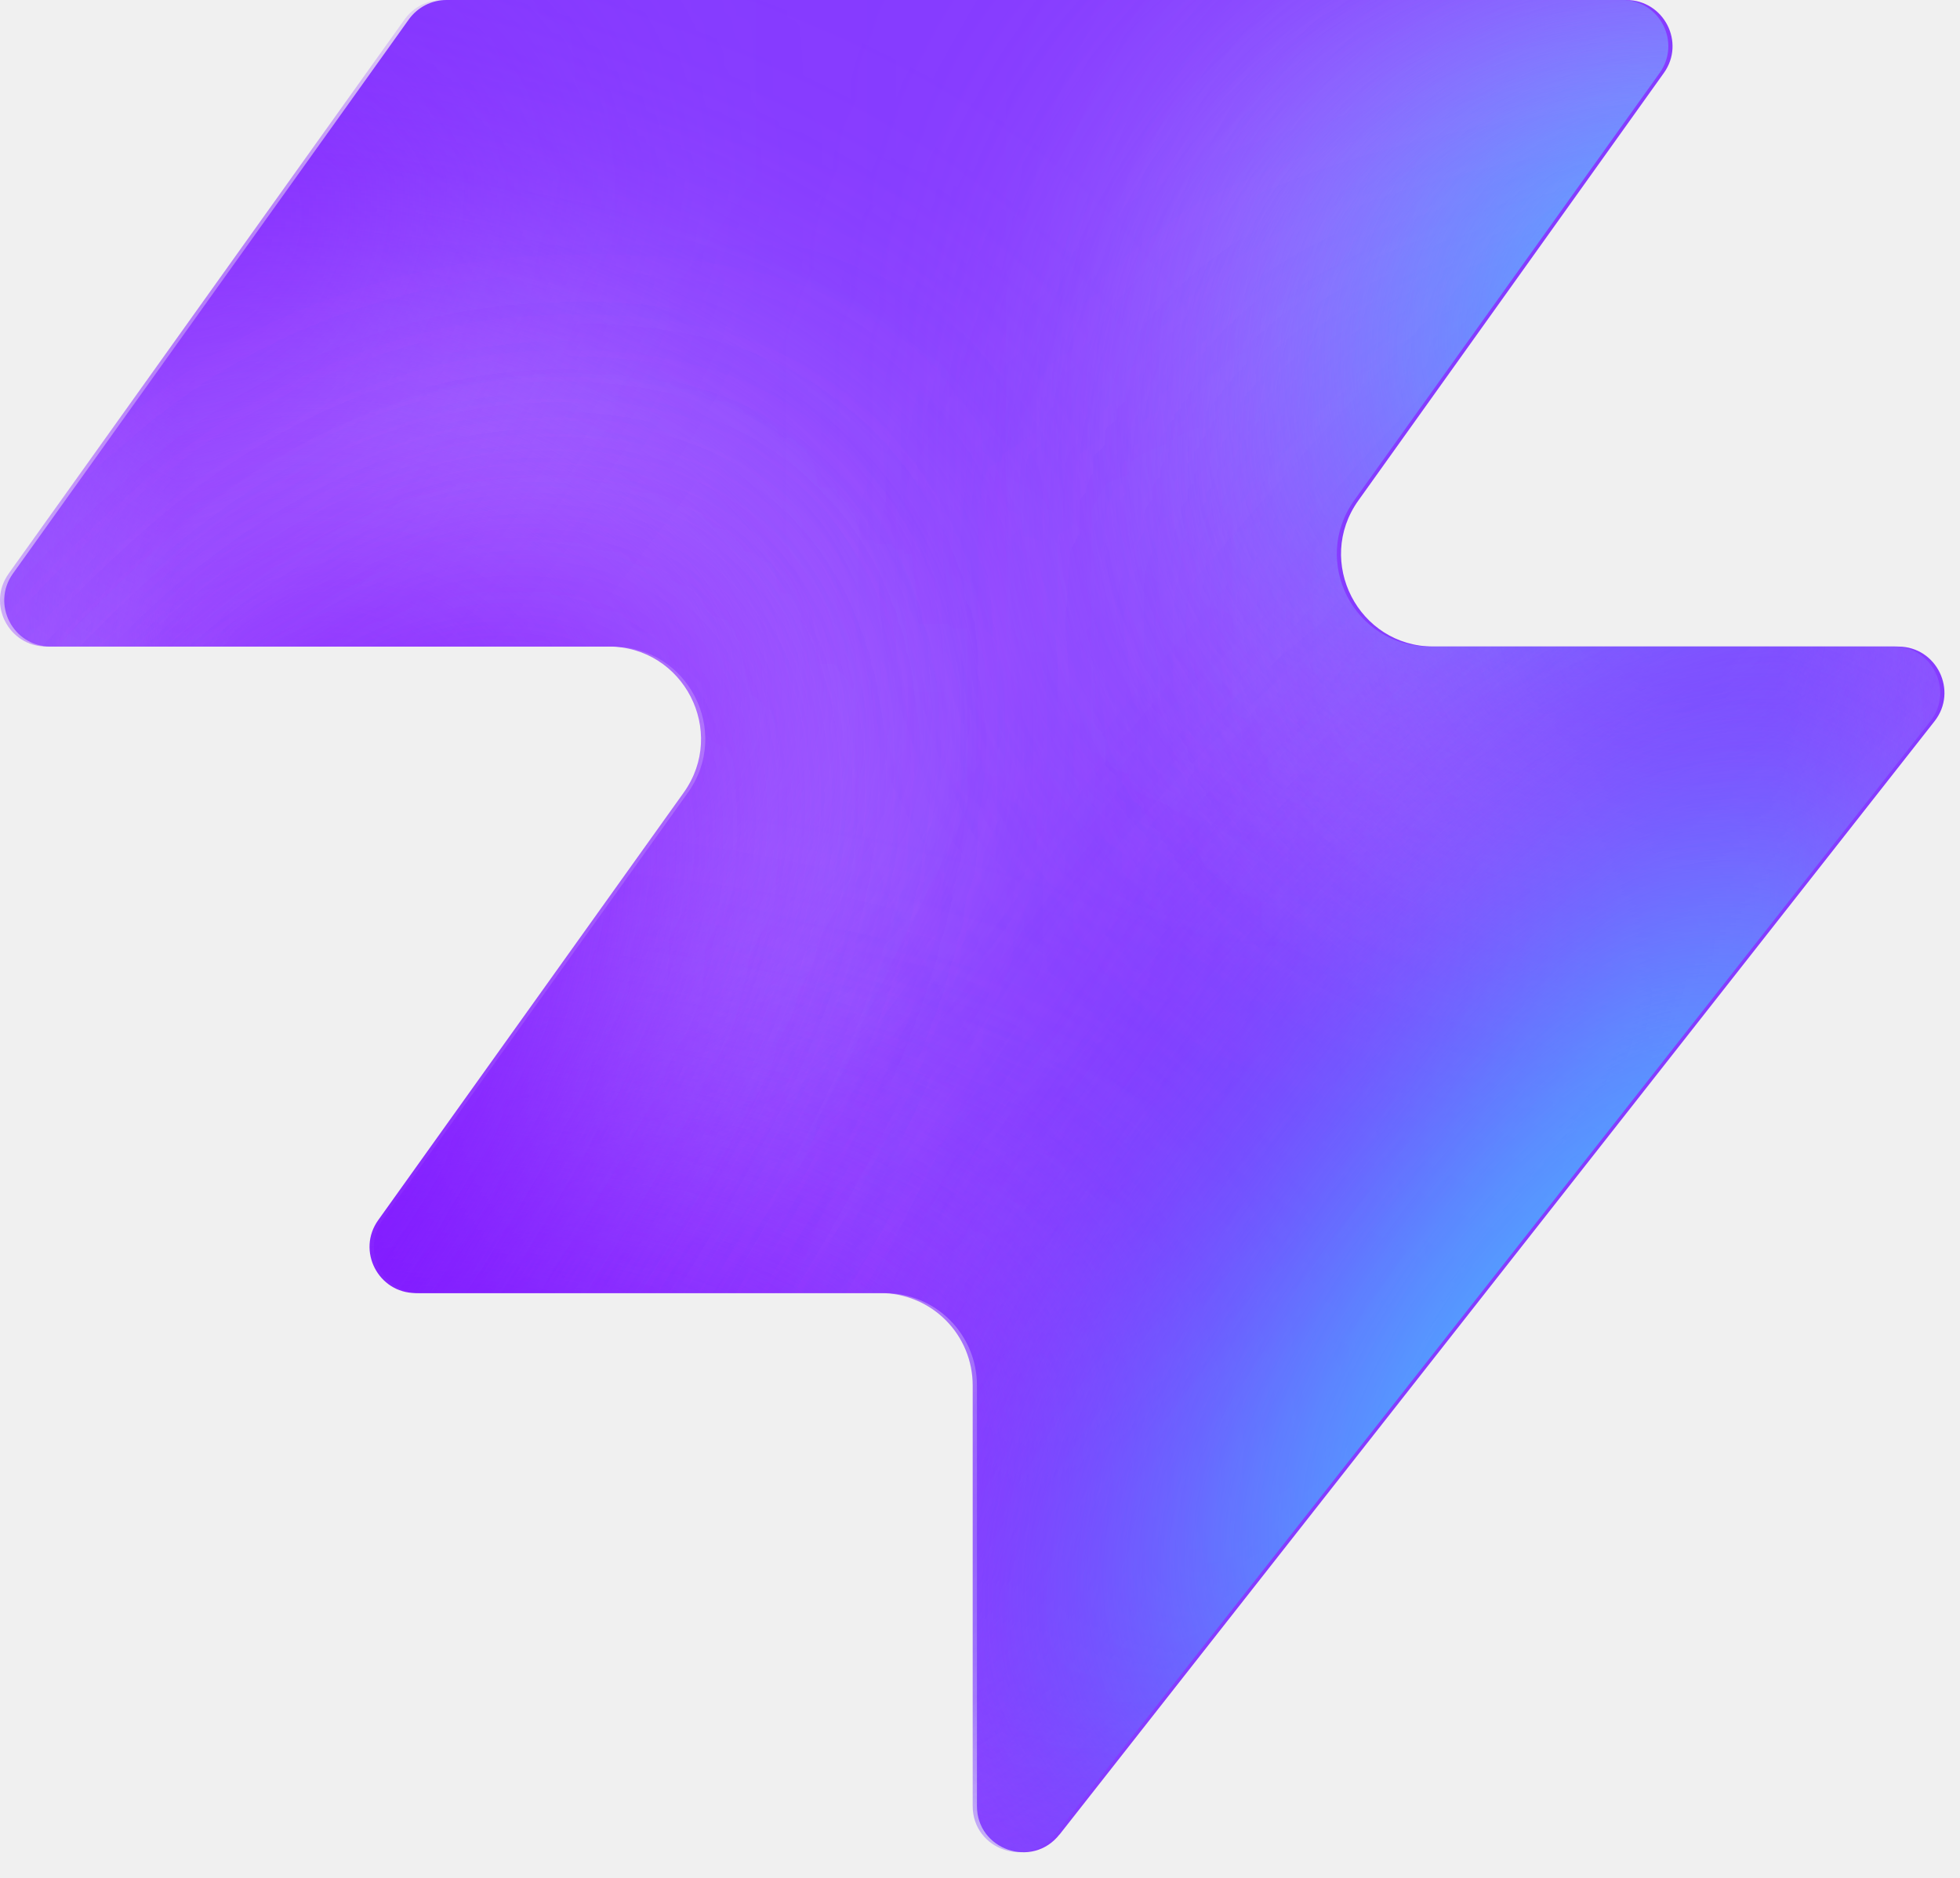
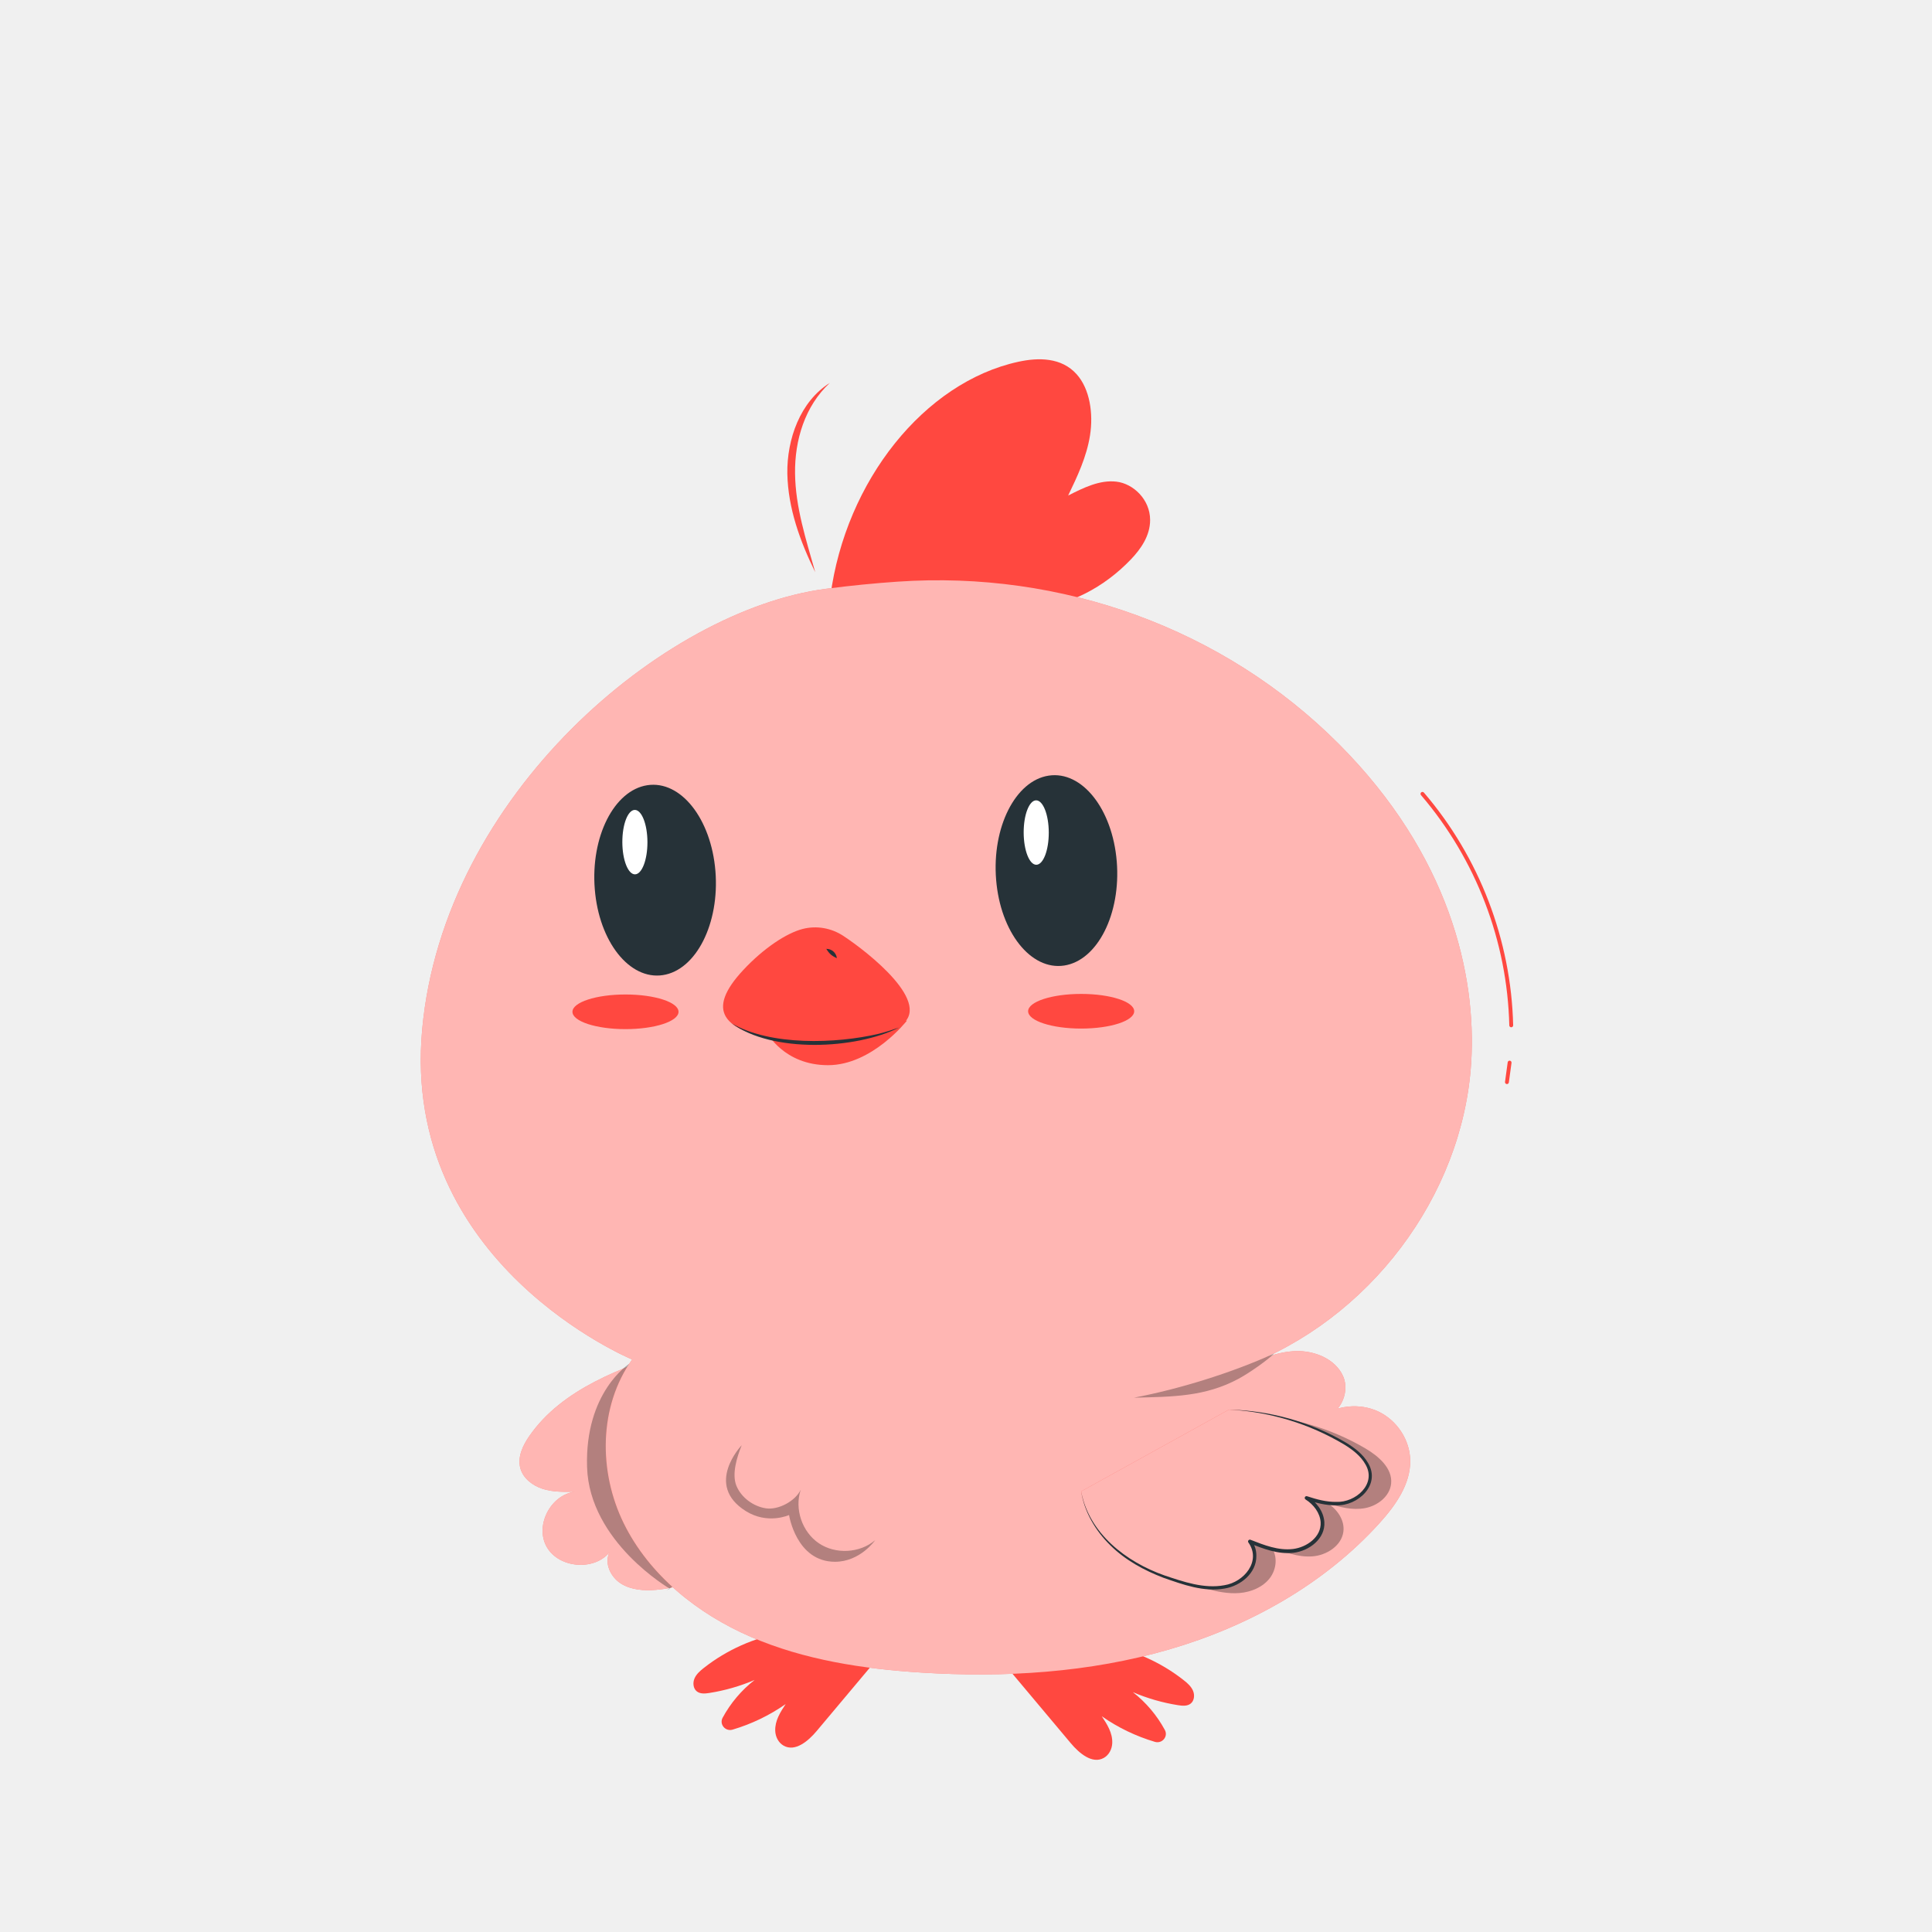
- <svg xmlns="http://www.w3.org/2000/svg" width="48" height="46" fill="none" viewBox="0 0 48 46">
-   <path fill="#863bff" d="M25.946 44.938c-.664.845-2.021.375-2.021-.698V33.937a2.26 2.26 0 0 0-2.262-2.262H10.287c-.92 0-1.456-1.04-.92-1.788l7.48-10.471c1.07-1.497 0-3.578-1.842-3.578H1.237c-.92 0-1.456-1.04-.92-1.788L10.013.474c.214-.297.556-.474.92-.474h28.894c.92 0 1.456 1.04.92 1.788l-7.48 10.471c-1.07 1.498 0 3.579 1.842 3.579h11.377c.943 0 1.473 1.088.89 1.83L25.947 44.94z" style="fill:#863bff;fill:color(display-p3 .525 .23 1);fill-opacity:1" />
-   <mask id="a" width="48" height="46" x="0" y="0" maskUnits="userSpaceOnUse" style="mask-type:alpha">
-     <path fill="#000" d="M25.842 44.938c-.664.844-2.021.375-2.021-.698V33.937a2.26 2.26 0 0 0-2.262-2.262H10.183c-.92 0-1.456-1.04-.92-1.788l7.48-10.471c1.07-1.498 0-3.579-1.842-3.579H1.133c-.92 0-1.456-1.04-.92-1.787L9.91.473c.214-.297.556-.474.92-.474h28.894c.92 0 1.456 1.04.92 1.788l-7.48 10.471c-1.07 1.498 0 3.578 1.842 3.578h11.377c.943 0 1.473 1.088.89 1.832L25.843 44.94z" style="fill:#000;fill-opacity:1" />
-   </mask>
-   <g mask="url(#a)">
-     <g filter="url(#b)">
-       <ellipse cx="5.508" cy="14.704" fill="#ede6ff" rx="5.508" ry="14.704" style="fill:#ede6ff;fill:color(display-p3 .927 .903 1);fill-opacity:1" transform="matrix(.00324 1 1 -.00324 -4.47 31.516)" />
-     </g>
-     <g filter="url(#c)">
-       <ellipse cx="10.399" cy="29.851" fill="#ede6ff" rx="10.399" ry="29.851" style="fill:#ede6ff;fill:color(display-p3 .927 .903 1);fill-opacity:1" transform="matrix(.00324 1 1 -.00324 -39.328 7.883)" />
-     </g>
-     <g filter="url(#d)">
-       <ellipse cx="5.508" cy="30.487" fill="#7e14ff" rx="5.508" ry="30.487" style="fill:#7e14ff;fill:color(display-p3 .492 .077 1);fill-opacity:1" transform="rotate(89.814 -25.913 -14.639)scale(1 -1)" />
-     </g>
-     <g filter="url(#e)">
-       <ellipse cx="5.508" cy="30.599" fill="#7e14ff" rx="5.508" ry="30.599" style="fill:#7e14ff;fill:color(display-p3 .492 .077 1);fill-opacity:1" transform="rotate(89.814 -32.644 -3.334)scale(1 -1)" />
-     </g>
-     <g filter="url(#f)">
-       <ellipse cx="5.508" cy="30.599" fill="#7e14ff" rx="5.508" ry="30.599" style="fill:#7e14ff;fill:color(display-p3 .492 .077 1);fill-opacity:1" transform="matrix(.00324 1 1 -.00324 -34.34 30.47)" />
-     </g>
-     <g filter="url(#g)">
-       <ellipse cx="14.072" cy="22.078" fill="#ede6ff" rx="14.072" ry="22.078" style="fill:#ede6ff;fill:color(display-p3 .927 .903 1);fill-opacity:1" transform="rotate(93.35 24.506 48.493)scale(-1 1)" />
-     </g>
-     <g filter="url(#h)">
-       <ellipse cx="3.47" cy="21.501" fill="#7e14ff" rx="3.47" ry="21.501" style="fill:#7e14ff;fill:color(display-p3 .492 .077 1);fill-opacity:1" transform="rotate(89.009 28.708 47.59)scale(-1 1)" />
-     </g>
-     <g filter="url(#i)">
-       <ellipse cx="3.47" cy="21.501" fill="#7e14ff" rx="3.47" ry="21.501" style="fill:#7e14ff;fill:color(display-p3 .492 .077 1);fill-opacity:1" transform="rotate(89.009 28.708 47.59)scale(-1 1)" />
-     </g>
-     <g filter="url(#j)">
-       <ellipse cx=".387" cy="8.972" fill="#7e14ff" rx="4.407" ry="29.108" style="fill:#7e14ff;fill:color(display-p3 .492 .077 1);fill-opacity:1" transform="rotate(39.51 .387 8.972)" />
-     </g>
-     <g filter="url(#k)">
-       <ellipse cx="47.523" cy="-6.092" fill="#7e14ff" rx="4.407" ry="29.108" style="fill:#7e14ff;fill:color(display-p3 .492 .077 1);fill-opacity:1" transform="rotate(37.892 47.523 -6.092)" />
-     </g>
-     <g filter="url(#l)">
-       <ellipse cx="41.412" cy="6.333" fill="#47bfff" rx="5.971" ry="9.665" style="fill:#47bfff;fill:color(display-p3 .28 .748 1);fill-opacity:1" transform="rotate(37.892 41.412 6.333)" />
-     </g>
-     <g filter="url(#m)">
-       <ellipse cx="-1.879" cy="38.332" fill="#7e14ff" rx="4.407" ry="29.108" style="fill:#7e14ff;fill:color(display-p3 .492 .077 1);fill-opacity:1" transform="rotate(37.892 -1.88 38.332)" />
-     </g>
-     <g filter="url(#n)">
-       <ellipse cx="-1.879" cy="38.332" fill="#7e14ff" rx="4.407" ry="29.108" style="fill:#7e14ff;fill:color(display-p3 .492 .077 1);fill-opacity:1" transform="rotate(37.892 -1.88 38.332)" />
-     </g>
-     <g filter="url(#o)">
-       <ellipse cx="35.651" cy="29.907" fill="#7e14ff" rx="4.407" ry="29.108" style="fill:#7e14ff;fill:color(display-p3 .492 .077 1);fill-opacity:1" transform="rotate(37.892 35.651 29.907)" />
-     </g>
-     <g filter="url(#p)">
-       <ellipse cx="38.418" cy="32.4" fill="#47bfff" rx="5.971" ry="15.297" style="fill:#47bfff;fill:color(display-p3 .28 .748 1);fill-opacity:1" transform="rotate(37.892 38.418 32.4)" />
+ <svg xmlns="http://www.w3.org/2000/svg" viewBox="0 0 500 500">
+   <g id="freepik--Chicken--inject-358">
+     <g>
+       <g>
+         <path d="M288.957,124.653c-4.312-.517-8.519,1.559-12.522,3.595,2.367-4.92,4.774-9.965,5.661-15.575,.887-5.611-.026-11.995-3.473-15.834-3.928-4.375-9.898-4.346-15.118-3.205-24.241,5.299-44.661,30.779-48.599,60.641l52.659,3.24c9.171-.885,18.087-5.407,25.096-12.728,2.549-2.663,5.003-6.127,4.989-10.237-.018-5.323-4.382-9.379-8.694-9.896Z" style="fill:#FF4840;" />
+         <path d="M210.978,148.077c-3.907-7.958-7.038-16.522-7.216-25.52-.127-8.836,3.273-18.616,11.005-23.464-6.476,5.993-9.12,14.855-9.007,23.434,.094,8.739,2.859,17.158,5.218,25.55h0Z" style="fill:#FF4840;" />
+       </g>
+       <path d="M202.621,422.516c-7.429,1.303-14.524,4.469-20.455,9.129-.966,.759-1.934,1.599-2.425,2.725-.491,1.127-.362,2.614,.608,3.368,.876,.68,2.109,.578,3.205,.406,4.033-.634,7.987-1.77,11.741-3.374-3.397,2.639-6.229,5.997-8.278,9.779-.922,1.702,.713,3.63,2.569,3.081,4.897-1.449,9.56-3.69,13.744-6.619-1.377,2.096-2.793,4.29-2.701,6.912,.055,1.555,.822,3.093,2.178,3.856,2.982,1.679,6.367-1.194,8.554-3.799,5.856-6.976,11.713-13.952,17.569-20.928l-26.307-4.537Z" style="fill:#FF4840;" />
+       <path d="M285.858,425.679c7.429,1.303,14.524,4.469,20.455,9.129,.966,.759,1.934,1.599,2.425,2.725s.362,2.614-.608,3.368c-.876,.68-2.109,.578-3.205,.406-4.033-.634-7.987-1.77-11.741-3.374,3.397,2.639,6.229,5.998,8.278,9.779,.922,1.702-.713,3.63-2.569,3.081-4.897-1.449-9.56-3.69-13.744-6.619,1.377,2.096,2.793,4.29,2.701,6.912-.055,1.555-.822,3.093-2.177,3.856-2.982,1.679-6.367-1.194-8.554-3.799-5.856-6.976-11.713-13.952-17.569-20.928l26.307-4.536Z" style="fill:#FF4840;" />
+       <path d="M175.113,349.215c-14.285,4.722-29.574,10.166-38.078,22.37-1.73,2.482-3.167,5.518-2.361,8.418,.728,2.615,3.179,4.497,5.811,5.327,2.632,.83,5.456,.784,8.22,.73-6.305,.887-10.315,8.832-7.211,14.285,3.104,5.453,12.107,6.276,16.186,1.48-1.292,2.821,.355,6.311,3.005,7.988,2.649,1.678,5.995,1.896,9.137,1.634,8.476-.707,16.626-4.661,22.341-10.84l-17.051-51.392Z" style="fill:#FF4840;" />
+       <g style="opacity:.6;">
+         <path d="M175.113,349.215c-14.285,4.722-29.574,10.166-38.078,22.37-1.73,2.482-3.167,5.518-2.361,8.418,.728,2.615,3.179,4.497,5.811,5.327,2.632,.83,5.456,.784,8.22,.73-6.305,.887-10.315,8.832-7.211,14.285,3.104,5.453,12.107,6.276,16.186,1.48-1.292,2.821,.355,6.311,3.005,7.988,2.649,1.678,5.995,1.896,9.137,1.634,8.476-.707,16.626-4.661,22.341-10.84l-17.051-51.392Z" style="fill:#fff;" />
+       </g>
+       <path d="M173.367,411.172s-20.842-12.086-21.435-31.505c-.593-19.419,10.882-26.692,10.882-26.692l11.884,57.235-2.156,1.329" style="opacity:.3;" />
+       <g>
+         <path d="M232.306,150.531c42.363-2.921,84.293,12.005,114.26,42.091,28.489,28.602,35.603,59.615,34.177,82.408-2.159,34.497-26.449,66.714-59.454,78.855,4.478-2.011,9.105-4.058,14.027-4.22,4.922-.162,10.268,2.04,12.259,6.456,1.991,4.417-1.089,10.681-6.014,10.713,4.254-3.192,10.367-3.802,15.19-1.514,4.822,2.288,8.128,7.367,8.214,12.618,.1,6.142-3.779,11.629-7.935,16.225-14.311,15.827-33.79,26.707-54.473,32.718-20.683,6.011-42.564,7.337-64.092,5.982-15.105-.95-30.327-3.257-44.172-9.254-13.845-5.997-26.293-16-32.867-29.367-6.574-13.367-6.497-30.245,2.169-42.412,0,0-59.904-24.675-54.333-85.434,5.57-60.759,62.666-108.547,104.444-114.009,6.545-.856,12.765-1.455,18.602-1.857Z" style="fill:#FF4840;" />
+         <g style="opacity:.6;">
+           <path d="M232.306,150.531c42.363-2.921,84.293,12.005,114.26,42.091,28.489,28.602,35.603,59.615,34.177,82.408-2.159,34.497-26.449,66.714-59.454,78.855,4.478-2.011,9.105-4.058,14.027-4.22,4.922-.162,10.268,2.04,12.259,6.456,1.991,4.417-1.089,10.681-6.014,10.713,4.254-3.192,10.367-3.802,15.19-1.514,4.822,2.288,8.128,7.367,8.214,12.618,.1,6.142-3.779,11.629-7.935,16.225-14.311,15.827-33.79,26.707-54.473,32.718-20.683,6.011-42.564,7.337-64.092,5.982-15.105-.95-30.327-3.257-44.172-9.254-13.845-5.997-26.293-16-32.867-29.367-6.574-13.367-6.497-30.245,2.169-42.412,0,0-59.904-24.675-54.333-85.434,5.57-60.759,62.666-108.547,104.444-114.009,6.545-.856,12.765-1.455,18.602-1.857Z" style="fill:#fff;" />
+         </g>
+       </g>
+       <g>
+         <path d="M232.803,265.595c-5.84,3.558-13.301,6.177-29.753,3.761-16.452-2.415-20.39-7.91-10.712-18.296,5.402-5.798,11.332-9.615,15.42-10.656,3.605-.918,7.408-.232,10.514,1.816,6.334,4.176,23.747,17.76,14.531,23.374Z" style="fill:#FF4840;" />
+         <ellipse cx="279.803" cy="261.71" rx="13.726" ry="4.484" style="fill:#FF4840;" />
+         <ellipse cx="161.875" cy="261.855" rx="13.726" ry="4.484" style="fill:#FF4840;" />
+         <g>
+           <path d="M289.015,222.935c1.107,13.574-4.985,25.636-13.607,26.946-8.619,1.31-16.504-8.629-17.611-22.201-1.109-13.57,4.981-25.636,13.602-26.947,8.619-1.311,16.504,8.629,17.615,22.201Z" style="fill:#263238;" />
+           <path d="M271.421,215.455c.012,4.604-1.433,8.34-3.226,8.344-1.794,.005-3.257-3.724-3.269-8.328-.012-4.604,1.433-8.34,3.226-8.344,1.793-.004,3.257,3.724,3.269,8.328Z" style="fill:#fff;" />
+         </g>
+         <g>
+           <path d="M185.15,225.413c1.107,13.574-4.984,25.636-13.607,26.946-8.619,1.31-16.504-8.629-17.611-22.201-1.109-13.57,4.981-25.636,13.602-26.947,8.619-1.311,16.504,8.629,17.615,22.201Z" style="fill:#263238;" />
+           <path d="M167.556,217.934c.012,4.604-1.433,8.34-3.226,8.344-1.794,.005-3.257-3.724-3.269-8.328-.012-4.604,1.433-8.34,3.226-8.344,1.793-.004,3.257,3.724,3.269,8.328Z" style="fill:#fff;" />
+         </g>
+         <path d="M198.44,267.165s4.384,8.502,15.847,8.502,20.435-11.545,20.435-11.545l-36.282,3.043Z" style="fill:#FF4840;" />
+         <path d="M189.34,264.825c9.958,5.874,27.017,5.312,38.043,2.726,1.571-.391,3.825-1.093,5.34-1.636-11.31,5.696-32.897,6.669-43.383-1.09h0Z" style="fill:#263238;" />
+         <path d="M213.846,245.562c1.392-.015,2.58,1.027,2.735,2.413-1.291-.559-2.017-1.206-2.735-2.413h0Z" style="fill:#263238;" />
+       </g>
+       <g>
+         <path d="M285.245,387.328c1.026,6.18,4.823,11.687,9.743,15.638s10.904,6.457,17.035,8.144c2.861,.787,5.827,1.411,8.797,1.159s5.973-1.487,7.785-3.825c1.812-2.338,2.135-5.865,.297-8.152,3.431,1.37,7.015,2.766,10.723,2.497,3.708-.268,7.553-2.746,8.038-6.37,.395-2.95-1.547-5.809-4.097-7.385,3.133,1.031,6.472,1.878,9.731,1.264s6.387-3.077,6.722-6.319c.412-3.985-3.245-7.128-6.729-9.17-8.974-5.261-19.323-8.259-29.803-8.635" style="opacity:.3;" />
+         <g>
+           <path d="M347.848,373.442c-8.974-5.261-19.323-8.259-29.803-8.635l-38.242,21.154c1.026,6.18,4.823,11.687,9.743,15.638s10.904,6.457,17.035,8.144c2.861,.787,5.827,1.411,8.797,1.159,2.97-.253,5.973-1.487,7.785-3.825,1.812-2.338,2.135-5.865,.297-8.152,3.431,1.37,7.015,2.766,10.723,2.497,3.708-.268,7.553-2.747,8.038-6.37,.395-2.95-1.547-5.809-4.097-7.385,3.133,1.031,6.472,1.878,9.731,1.264,3.259-.614,6.387-3.077,6.722-6.319,.412-3.985-3.245-7.128-6.729-9.17Z" style="fill:#FF4840;" />
+           <path d="M347.848,373.442c-8.974-5.261-19.323-8.259-29.803-8.635l-38.242,21.154c1.026,6.18,4.823,11.687,9.743,15.638s10.904,6.457,17.035,8.144c2.861,.787,5.827,1.411,8.797,1.159,2.97-.253,5.973-1.487,7.785-3.825,1.812-2.338,2.135-5.865,.297-8.152,3.431,1.37,7.015,2.766,10.723,2.497,3.708-.268,7.553-2.747,8.038-6.37,.395-2.95-1.547-5.809-4.097-7.385,3.133,1.031,6.472,1.878,9.731,1.264,3.259-.614,6.387-3.077,6.722-6.319,.412-3.985-3.245-7.128-6.729-9.17Z" style="fill:#fff; opacity:.6;" />
+         </g>
+         <path d="M279.803,385.961c1.999,10.86,11.631,18.264,21.545,21.751,4.926,1.655,10.282,3.515,15.499,2.545,5.125-.794,9.622-6.264,6.251-11.041-.304-.358,.113-.908,.536-.724,3.541,1.394,7.201,2.841,11.023,2.383,3.484-.432,7.35-3.088,7.122-6.936-.161-2.407-1.829-4.582-3.898-5.878-.218-.134-.286-.42-.151-.638,.114-.185,.342-.261,.54-.197,2.471,.817,5.006,1.503,7.56,1.46,4.971,.219,10.484-4.595,7.586-9.641-1.219-2.217-3.357-3.86-5.549-5.21-8.997-5.377-19.336-8.522-29.821-9.03,10.541,.248,21.035,3.135,30.158,8.466,2.292,1.372,4.53,3.025,5.884,5.406,3.296,5.634-2.661,11.09-8.239,10.9-2.729,.056-5.359-.655-7.868-1.47l.389-.834c2.271,1.419,4.151,3.77,4.371,6.606,.292,4.376-3.97,7.517-7.957,7.972-3.999,.479-7.903-1.053-11.494-2.495l.535-.724c.919,1.149,1.34,2.625,1.318,4.05,.042,4.457-4.069,7.723-8.124,8.414-5.476,.993-10.824-.996-15.902-2.763-5.03-1.921-9.887-4.576-13.747-8.39-3.848-3.769-6.737-8.648-7.566-13.983h0Z" style="fill:#263238;" />
+       </g>
+       <g style="opacity:.3;">
+         <path d="M293.472,361.719c10.064-.242,18.458-.247,27.089-4.909,2.793-1.508,7.359-4.719,9.229-6.537-10.845,4.963-24.6,9.223-36.317,11.446Z" />
+       </g>
+       <path d="M391.105,265.859c-.271,0-.493-.216-.5-.488-.524-21.842-8.642-43.008-22.857-59.598-.18-.209-.155-.525,.055-.705,.209-.178,.525-.155,.705,.055,14.365,16.765,22.567,38.153,23.098,60.225,.007,.275-.212,.505-.488,.512h-.012Z" style="fill:#FF4840;" />
+       <path d="M389.994,280.557c-.022,0-.046-.001-.068-.005-.274-.037-.466-.289-.428-.562l.69-5.058c.037-.273,.296-.475,.562-.428,.273,.037,.466,.289,.428,.562l-.69,5.058c-.034,.251-.248,.433-.494,.433Z" style="fill:#FF4840;" />
+       <g style="opacity:.3;">
+         <path d="M226.495,398.595c-3.986,3.384-10.255,3.726-14.586,.795s-6.344-8.877-4.684-13.836c-1.42,2.957-5.827,5.31-9.066,4.792s-6.344-2.802-7.58-5.841c-1.236-3.039,.145-7.443,1.375-10.484,0,0-9.789,10.206,1.022,17.021,5.71,3.599,11.232,1.043,11.232,1.043,0,0,1.845,12.1,11.891,12.1,6.537,0,10.396-5.589,10.396-5.589Z" />
+       </g>
    </g>
  </g>
-   <defs>
-     <filter id="b" width="60.045" height="41.654" x="-19.77" y="16.149" color-interpolation-filters="sRGB" filterUnits="userSpaceOnUse">
-       <feFlood flood-opacity="0" result="BackgroundImageFix" />
-       <feBlend in="SourceGraphic" in2="BackgroundImageFix" result="shape" />
-       <feGaussianBlur result="effect1_foregroundBlur_2002_17158" stdDeviation="7.659" />
-     </filter>
-     <filter id="c" width="90.34" height="51.437" x="-54.613" y="-7.533" color-interpolation-filters="sRGB" filterUnits="userSpaceOnUse">
-       <feFlood flood-opacity="0" result="BackgroundImageFix" />
-       <feBlend in="SourceGraphic" in2="BackgroundImageFix" result="shape" />
-       <feGaussianBlur result="effect1_foregroundBlur_2002_17158" stdDeviation="7.659" />
-     </filter>
-     <filter id="d" width="79.355" height="29.4" x="-49.64" y="2.03" color-interpolation-filters="sRGB" filterUnits="userSpaceOnUse">
-       <feFlood flood-opacity="0" result="BackgroundImageFix" />
-       <feBlend in="SourceGraphic" in2="BackgroundImageFix" result="shape" />
-       <feGaussianBlur result="effect1_foregroundBlur_2002_17158" stdDeviation="4.596" />
-     </filter>
-     <filter id="e" width="79.579" height="29.4" x="-45.045" y="20.029" color-interpolation-filters="sRGB" filterUnits="userSpaceOnUse">
-       <feFlood flood-opacity="0" result="BackgroundImageFix" />
-       <feBlend in="SourceGraphic" in2="BackgroundImageFix" result="shape" />
-       <feGaussianBlur result="effect1_foregroundBlur_2002_17158" stdDeviation="4.596" />
-     </filter>
-     <filter id="f" width="79.579" height="29.4" x="-43.513" y="21.178" color-interpolation-filters="sRGB" filterUnits="userSpaceOnUse">
-       <feFlood flood-opacity="0" result="BackgroundImageFix" />
-       <feBlend in="SourceGraphic" in2="BackgroundImageFix" result="shape" />
-       <feGaussianBlur result="effect1_foregroundBlur_2002_17158" stdDeviation="4.596" />
-     </filter>
-     <filter id="g" width="74.749" height="58.852" x="15.756" y="-17.901" color-interpolation-filters="sRGB" filterUnits="userSpaceOnUse">
-       <feFlood flood-opacity="0" result="BackgroundImageFix" />
-       <feBlend in="SourceGraphic" in2="BackgroundImageFix" result="shape" />
-       <feGaussianBlur result="effect1_foregroundBlur_2002_17158" stdDeviation="7.659" />
-     </filter>
-     <filter id="h" width="61.377" height="25.362" x="23.548" y="2.284" color-interpolation-filters="sRGB" filterUnits="userSpaceOnUse">
-       <feFlood flood-opacity="0" result="BackgroundImageFix" />
-       <feBlend in="SourceGraphic" in2="BackgroundImageFix" result="shape" />
-       <feGaussianBlur result="effect1_foregroundBlur_2002_17158" stdDeviation="4.596" />
-     </filter>
-     <filter id="i" width="61.377" height="25.362" x="23.548" y="2.284" color-interpolation-filters="sRGB" filterUnits="userSpaceOnUse">
-       <feFlood flood-opacity="0" result="BackgroundImageFix" />
-       <feBlend in="SourceGraphic" in2="BackgroundImageFix" result="shape" />
-       <feGaussianBlur result="effect1_foregroundBlur_2002_17158" stdDeviation="4.596" />
-     </filter>
-     <filter id="j" width="56.045" height="63.649" x="-27.636" y="-22.853" color-interpolation-filters="sRGB" filterUnits="userSpaceOnUse">
-       <feFlood flood-opacity="0" result="BackgroundImageFix" />
-       <feBlend in="SourceGraphic" in2="BackgroundImageFix" result="shape" />
-       <feGaussianBlur result="effect1_foregroundBlur_2002_17158" stdDeviation="4.596" />
-     </filter>
-     <filter id="k" width="54.814" height="64.646" x="20.116" y="-38.415" color-interpolation-filters="sRGB" filterUnits="userSpaceOnUse">
-       <feFlood flood-opacity="0" result="BackgroundImageFix" />
-       <feBlend in="SourceGraphic" in2="BackgroundImageFix" result="shape" />
-       <feGaussianBlur result="effect1_foregroundBlur_2002_17158" stdDeviation="4.596" />
-     </filter>
-     <filter id="l" width="33.541" height="35.313" x="24.641" y="-11.323" color-interpolation-filters="sRGB" filterUnits="userSpaceOnUse">
-       <feFlood flood-opacity="0" result="BackgroundImageFix" />
-       <feBlend in="SourceGraphic" in2="BackgroundImageFix" result="shape" />
-       <feGaussianBlur result="effect1_foregroundBlur_2002_17158" stdDeviation="4.596" />
-     </filter>
-     <filter id="m" width="54.814" height="64.646" x="-29.286" y="6.009" color-interpolation-filters="sRGB" filterUnits="userSpaceOnUse">
-       <feFlood flood-opacity="0" result="BackgroundImageFix" />
-       <feBlend in="SourceGraphic" in2="BackgroundImageFix" result="shape" />
-       <feGaussianBlur result="effect1_foregroundBlur_2002_17158" stdDeviation="4.596" />
-     </filter>
-     <filter id="n" width="54.814" height="64.646" x="-29.286" y="6.009" color-interpolation-filters="sRGB" filterUnits="userSpaceOnUse">
-       <feFlood flood-opacity="0" result="BackgroundImageFix" />
-       <feBlend in="SourceGraphic" in2="BackgroundImageFix" result="shape" />
-       <feGaussianBlur result="effect1_foregroundBlur_2002_17158" stdDeviation="4.596" />
-     </filter>
-     <filter id="o" width="54.814" height="64.646" x="8.244" y="-2.416" color-interpolation-filters="sRGB" filterUnits="userSpaceOnUse">
-       <feFlood flood-opacity="0" result="BackgroundImageFix" />
-       <feBlend in="SourceGraphic" in2="BackgroundImageFix" result="shape" />
-       <feGaussianBlur result="effect1_foregroundBlur_2002_17158" stdDeviation="4.596" />
-     </filter>
-     <filter id="p" width="39.409" height="43.623" x="18.713" y="10.588" color-interpolation-filters="sRGB" filterUnits="userSpaceOnUse">
-       <feFlood flood-opacity="0" result="BackgroundImageFix" />
-       <feBlend in="SourceGraphic" in2="BackgroundImageFix" result="shape" />
-       <feGaussianBlur result="effect1_foregroundBlur_2002_17158" stdDeviation="4.596" />
-     </filter>
-   </defs>
</svg>
